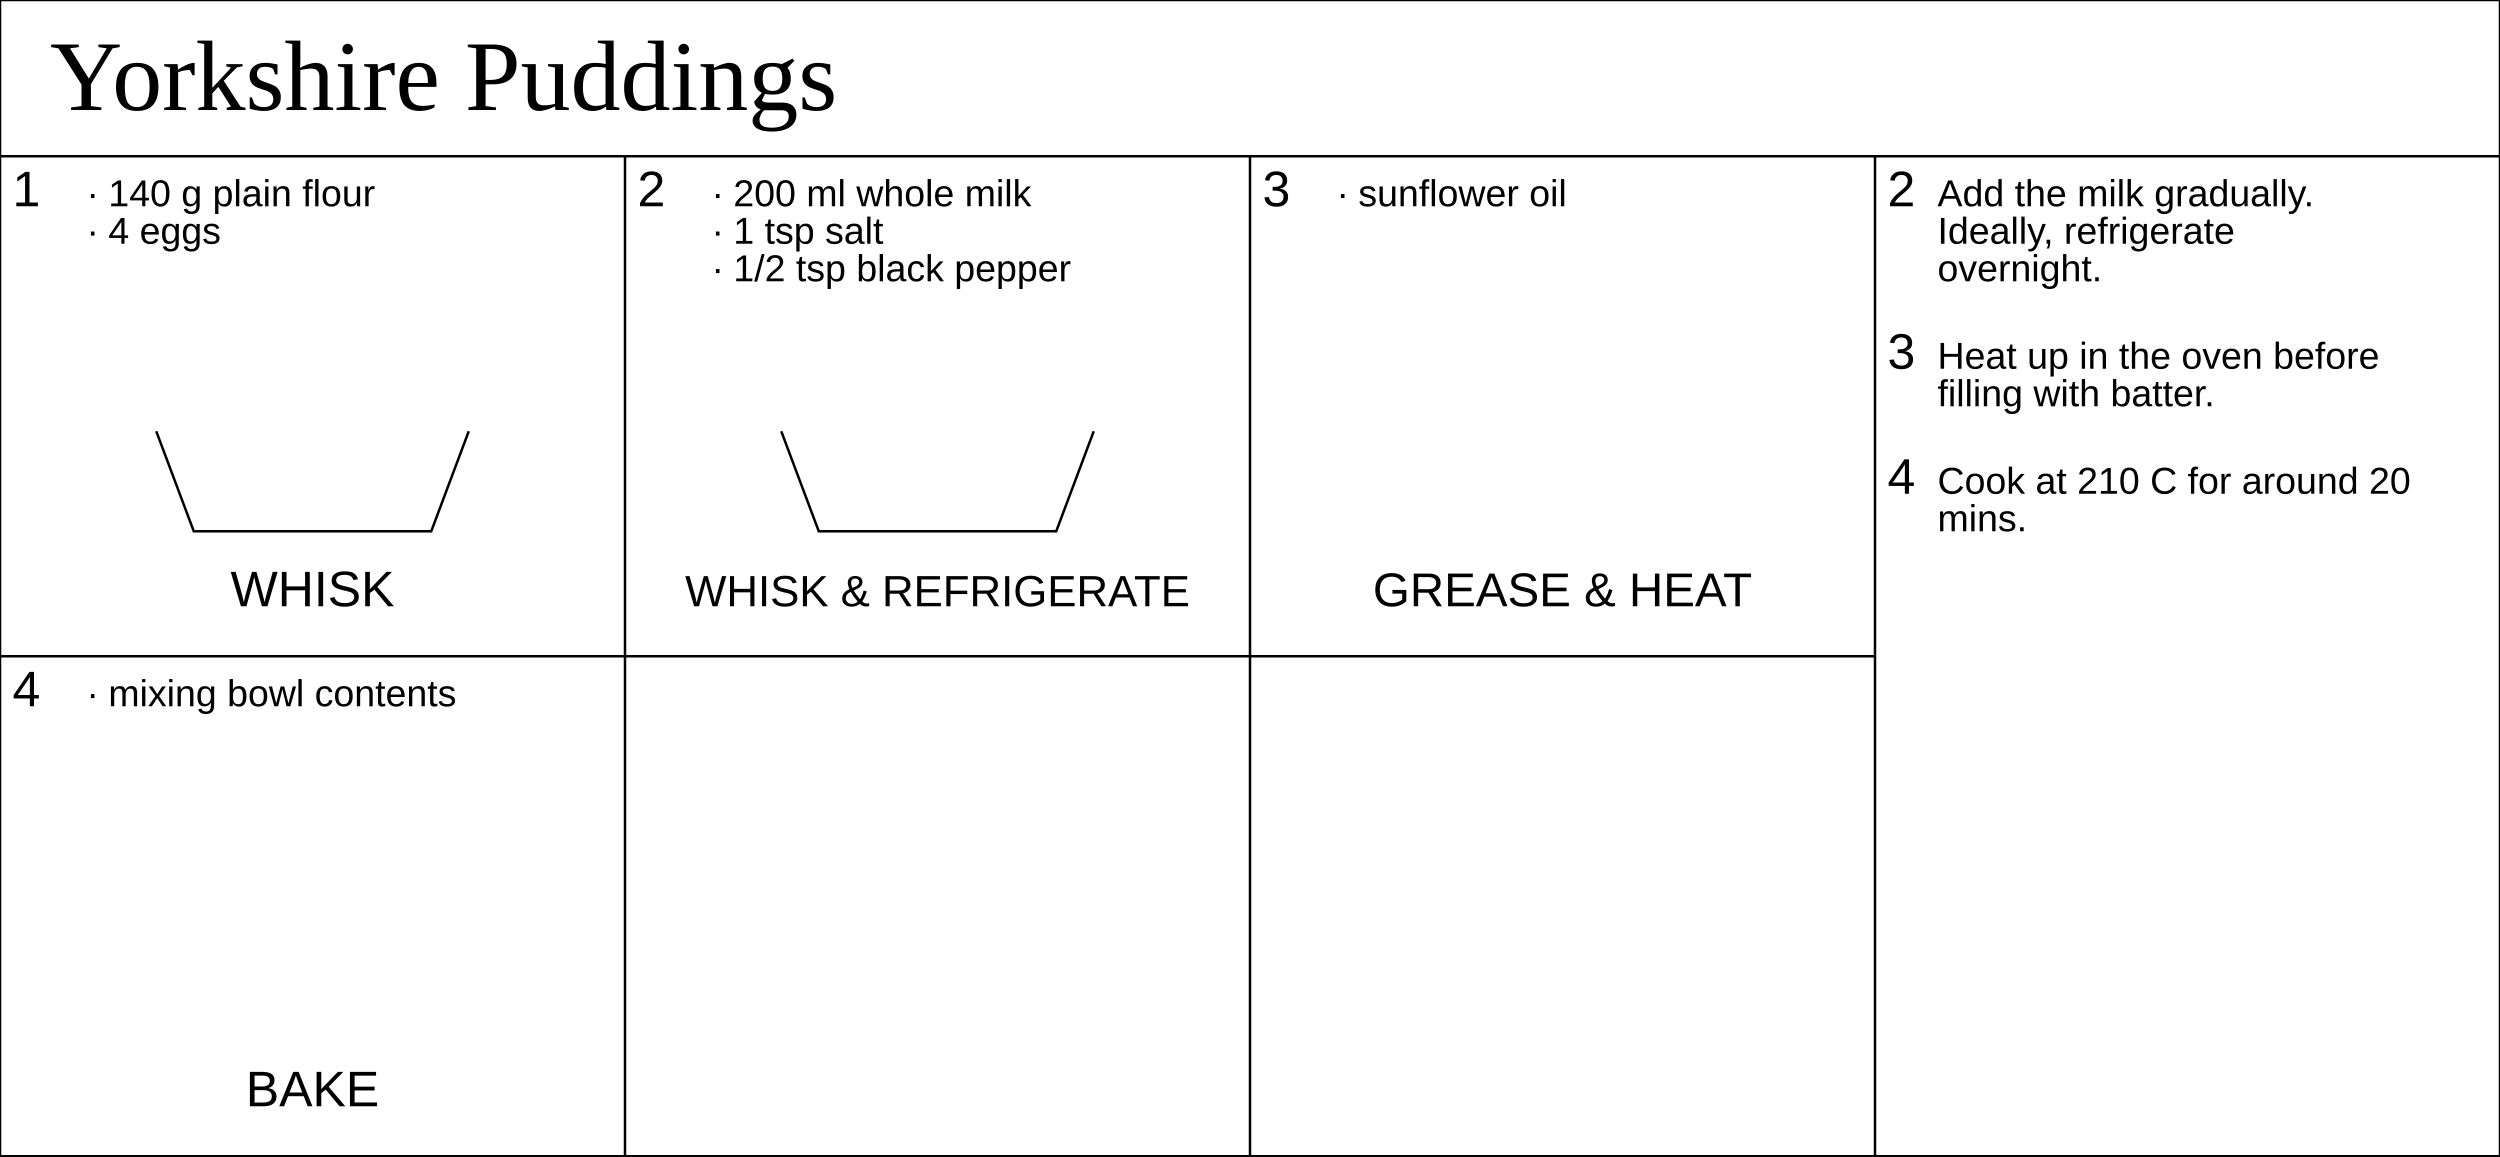
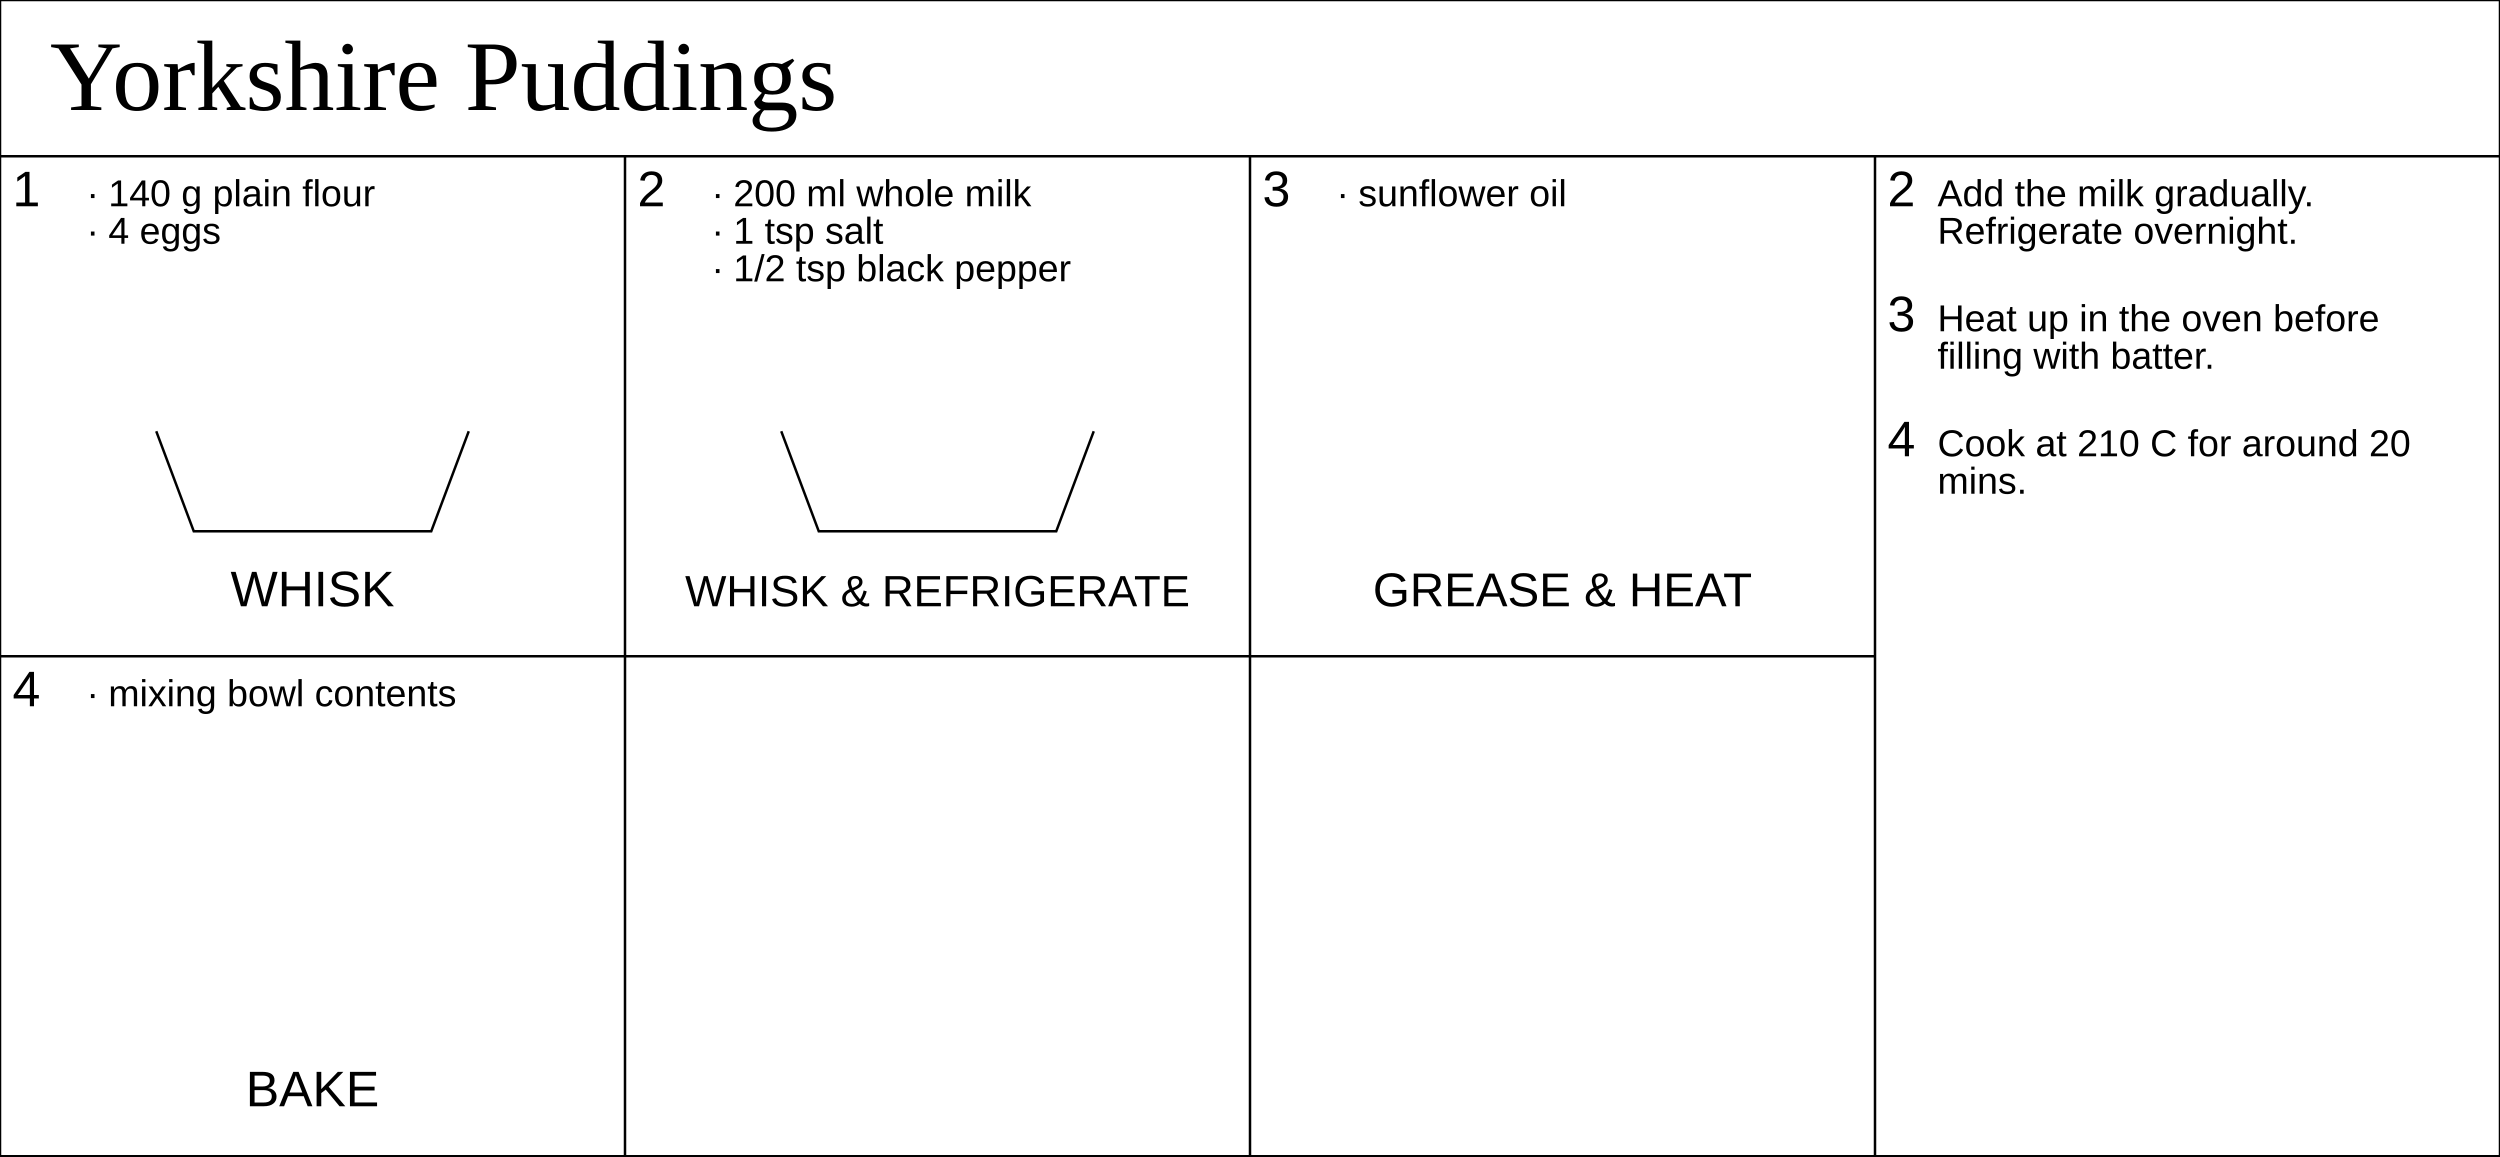
<svg xmlns="http://www.w3.org/2000/svg" width="2000" height="925.0">
  <text x="40.0" y="88.0" font-size="80">
Yorkshire Puddings</text>
  <polyline points="0,0 0,925.0 " style="fill:none;stroke:black;stroke-width:2" />
  <polyline points="2000,0 2000,925.0 " style="fill:none;stroke:black;stroke-width:2" />
  <polyline points="500,125.0 500,925.0 " style="fill:none;stroke:black;stroke-width:2" />
  <polyline points="1000,125.0 1000,925.0 " style="fill:none;stroke:black;stroke-width:2" />
  <polyline points="1500,125.0 1500,925.0 " style="fill:none;stroke:black;stroke-width:2" />
  <polyline points="0,0 2000,0 " style="fill:none;stroke:black;stroke-width:2" />
  <polyline points="0,125.0 2000,125.0 " style="fill:none;stroke:black;stroke-width:2" />
  <polyline points="0,925.0 2000,925.0 " style="fill:none;stroke:black;stroke-width:2" />
  <polyline points="0,525.0 1500,525.0 " style="fill:none;stroke:black;stroke-width:2" />
  <text x="10.0" y="165.0" text-anchor="left" style="font-family:Arial;font-size:40"> 
1 </text>
  <text x="70.0" y="165.0" text-anchor="left" style="font-family:Arial;font-size:30"> 
∙ 140 g plain flour </text>
  <text x="70.0" y="195.0" text-anchor="left" style="font-family:Arial;font-size:30"> 
∙ 4 eggs </text>
  <polyline points="125.0,345.0 155.0,425.0 345.0,425.0 375.0,345.0" style="fill:none;stroke:black;stroke-width:2" />
  <text x="250.0" y="485.0" text-anchor="middle" style="font-family:Arial;font-size:40"> 
WHISK </text>
  <text x="510.0" y="165.0" text-anchor="left" style="font-family:Arial;font-size:40"> 
2 </text>
  <text x="570.0" y="165.0" text-anchor="left" style="font-family:Arial;font-size:30"> 
∙ 200 ml whole milk </text>
  <text x="570.0" y="195.0" text-anchor="left" style="font-family:Arial;font-size:30"> 
∙ 1 tsp salt </text>
  <text x="570.0" y="225.0" text-anchor="left" style="font-family:Arial;font-size:30"> 
∙ 1/2 tsp black pepper </text>
  <polyline points="625.0,345.0 655.0,425.0 845.0,425.0 875.0,345.0" style="fill:none;stroke:black;stroke-width:2" />
  <text x="750.0" y="485.0" text-anchor="middle" style="font-family:Arial;font-size:35"> 
WHISK &amp; REFRIGERATE </text>
  <text x="1510.0" y="165.0" text-anchor="left" style="font-family:Arial;font-size:40"> 
2 </text>
  <text x="1550.0" y="165.0" text-anchor="left" style="font-family:Arial;font-size:30"> 
Add the milk gradually. </text>
  <text x="1550.0" y="195.0" text-anchor="left" style="font-family:Arial;font-size:30"> 
- Ideally, refrigerate </text>
-   <text x="1550.0" y="225.0" text-anchor="left" style="font-family:Arial;font-size:30"> 
- overnight. </text>
+ Refrigerate overnight. </text>
  <text x="1010.0" y="165.0" text-anchor="left" style="font-family:Arial;font-size:40"> 
3 </text>
  <text x="1070.0" y="165.0" text-anchor="left" style="font-family:Arial;font-size:30"> 
∙ sunflower oil </text>
  <text x="1250.0" y="485.0" text-anchor="middle" style="font-family:Arial;font-size:38"> 
GREASE &amp; HEAT </text>
-   <text x="1510.0" y="295.0" text-anchor="left" style="font-family:Arial;font-size:40"> 
+   <text x="1510.0" y="265.0" text-anchor="left" style="font-family:Arial;font-size:40"> 
3 </text>
+   <text x="1550.0" y="265.0" text-anchor="left" style="font-family:Arial;font-size:30"> 
+ Heat up in the oven before </text>
  <text x="1550.0" y="295.0" text-anchor="left" style="font-family:Arial;font-size:30"> 
- Heat up in the oven before </text>
-   <text x="1550.0" y="325.0" text-anchor="left" style="font-family:Arial;font-size:30"> 
filling with batter. </text>
  <text x="10.0" y="565.0" text-anchor="left" style="font-family:Arial;font-size:40"> 
4 </text>
  <text x="70.0" y="565.0" text-anchor="left" style="font-family:Arial;font-size:30"> 
∙ mixing bowl contents </text>
  <text x="250.0" y="885.0" text-anchor="middle" style="font-family:Arial;font-size:40"> 
BAKE </text>
-   <text x="1510.0" y="395.0" text-anchor="left" style="font-family:Arial;font-size:40"> 
+   <text x="1510.0" y="365.0" text-anchor="left" style="font-family:Arial;font-size:40"> 
4 </text>
+   <text x="1550.0" y="365.0" text-anchor="left" style="font-family:Arial;font-size:30"> 
+ Cook at 210 C for around 20 </text>
  <text x="1550.0" y="395.0" text-anchor="left" style="font-family:Arial;font-size:30"> 
- Cook at 210 C for around 20 </text>
-   <text x="1550.0" y="425.0" text-anchor="left" style="font-family:Arial;font-size:30"> 
mins. </text>
</svg>
